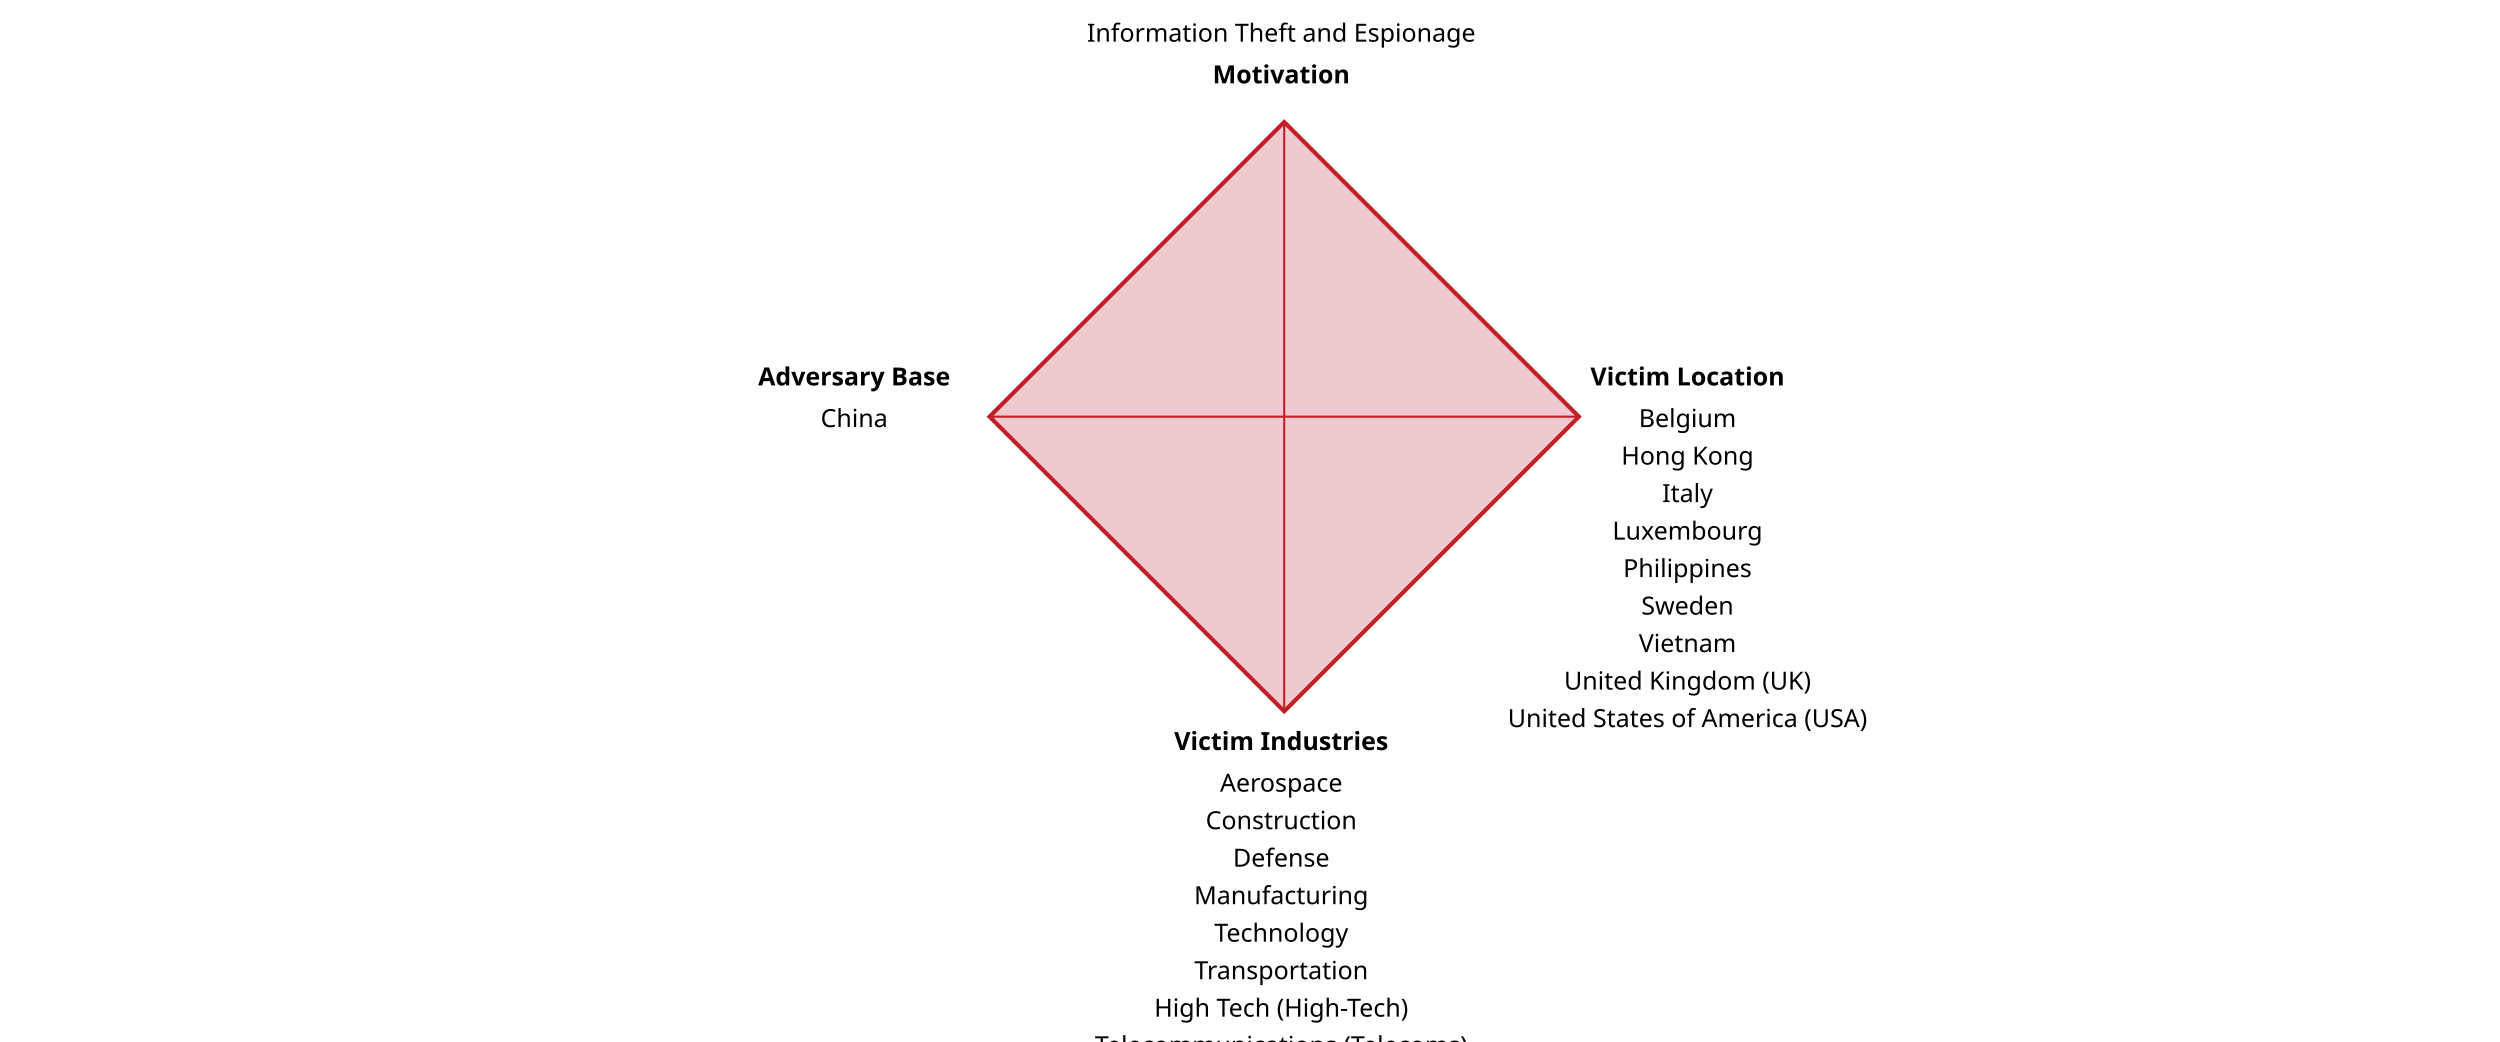
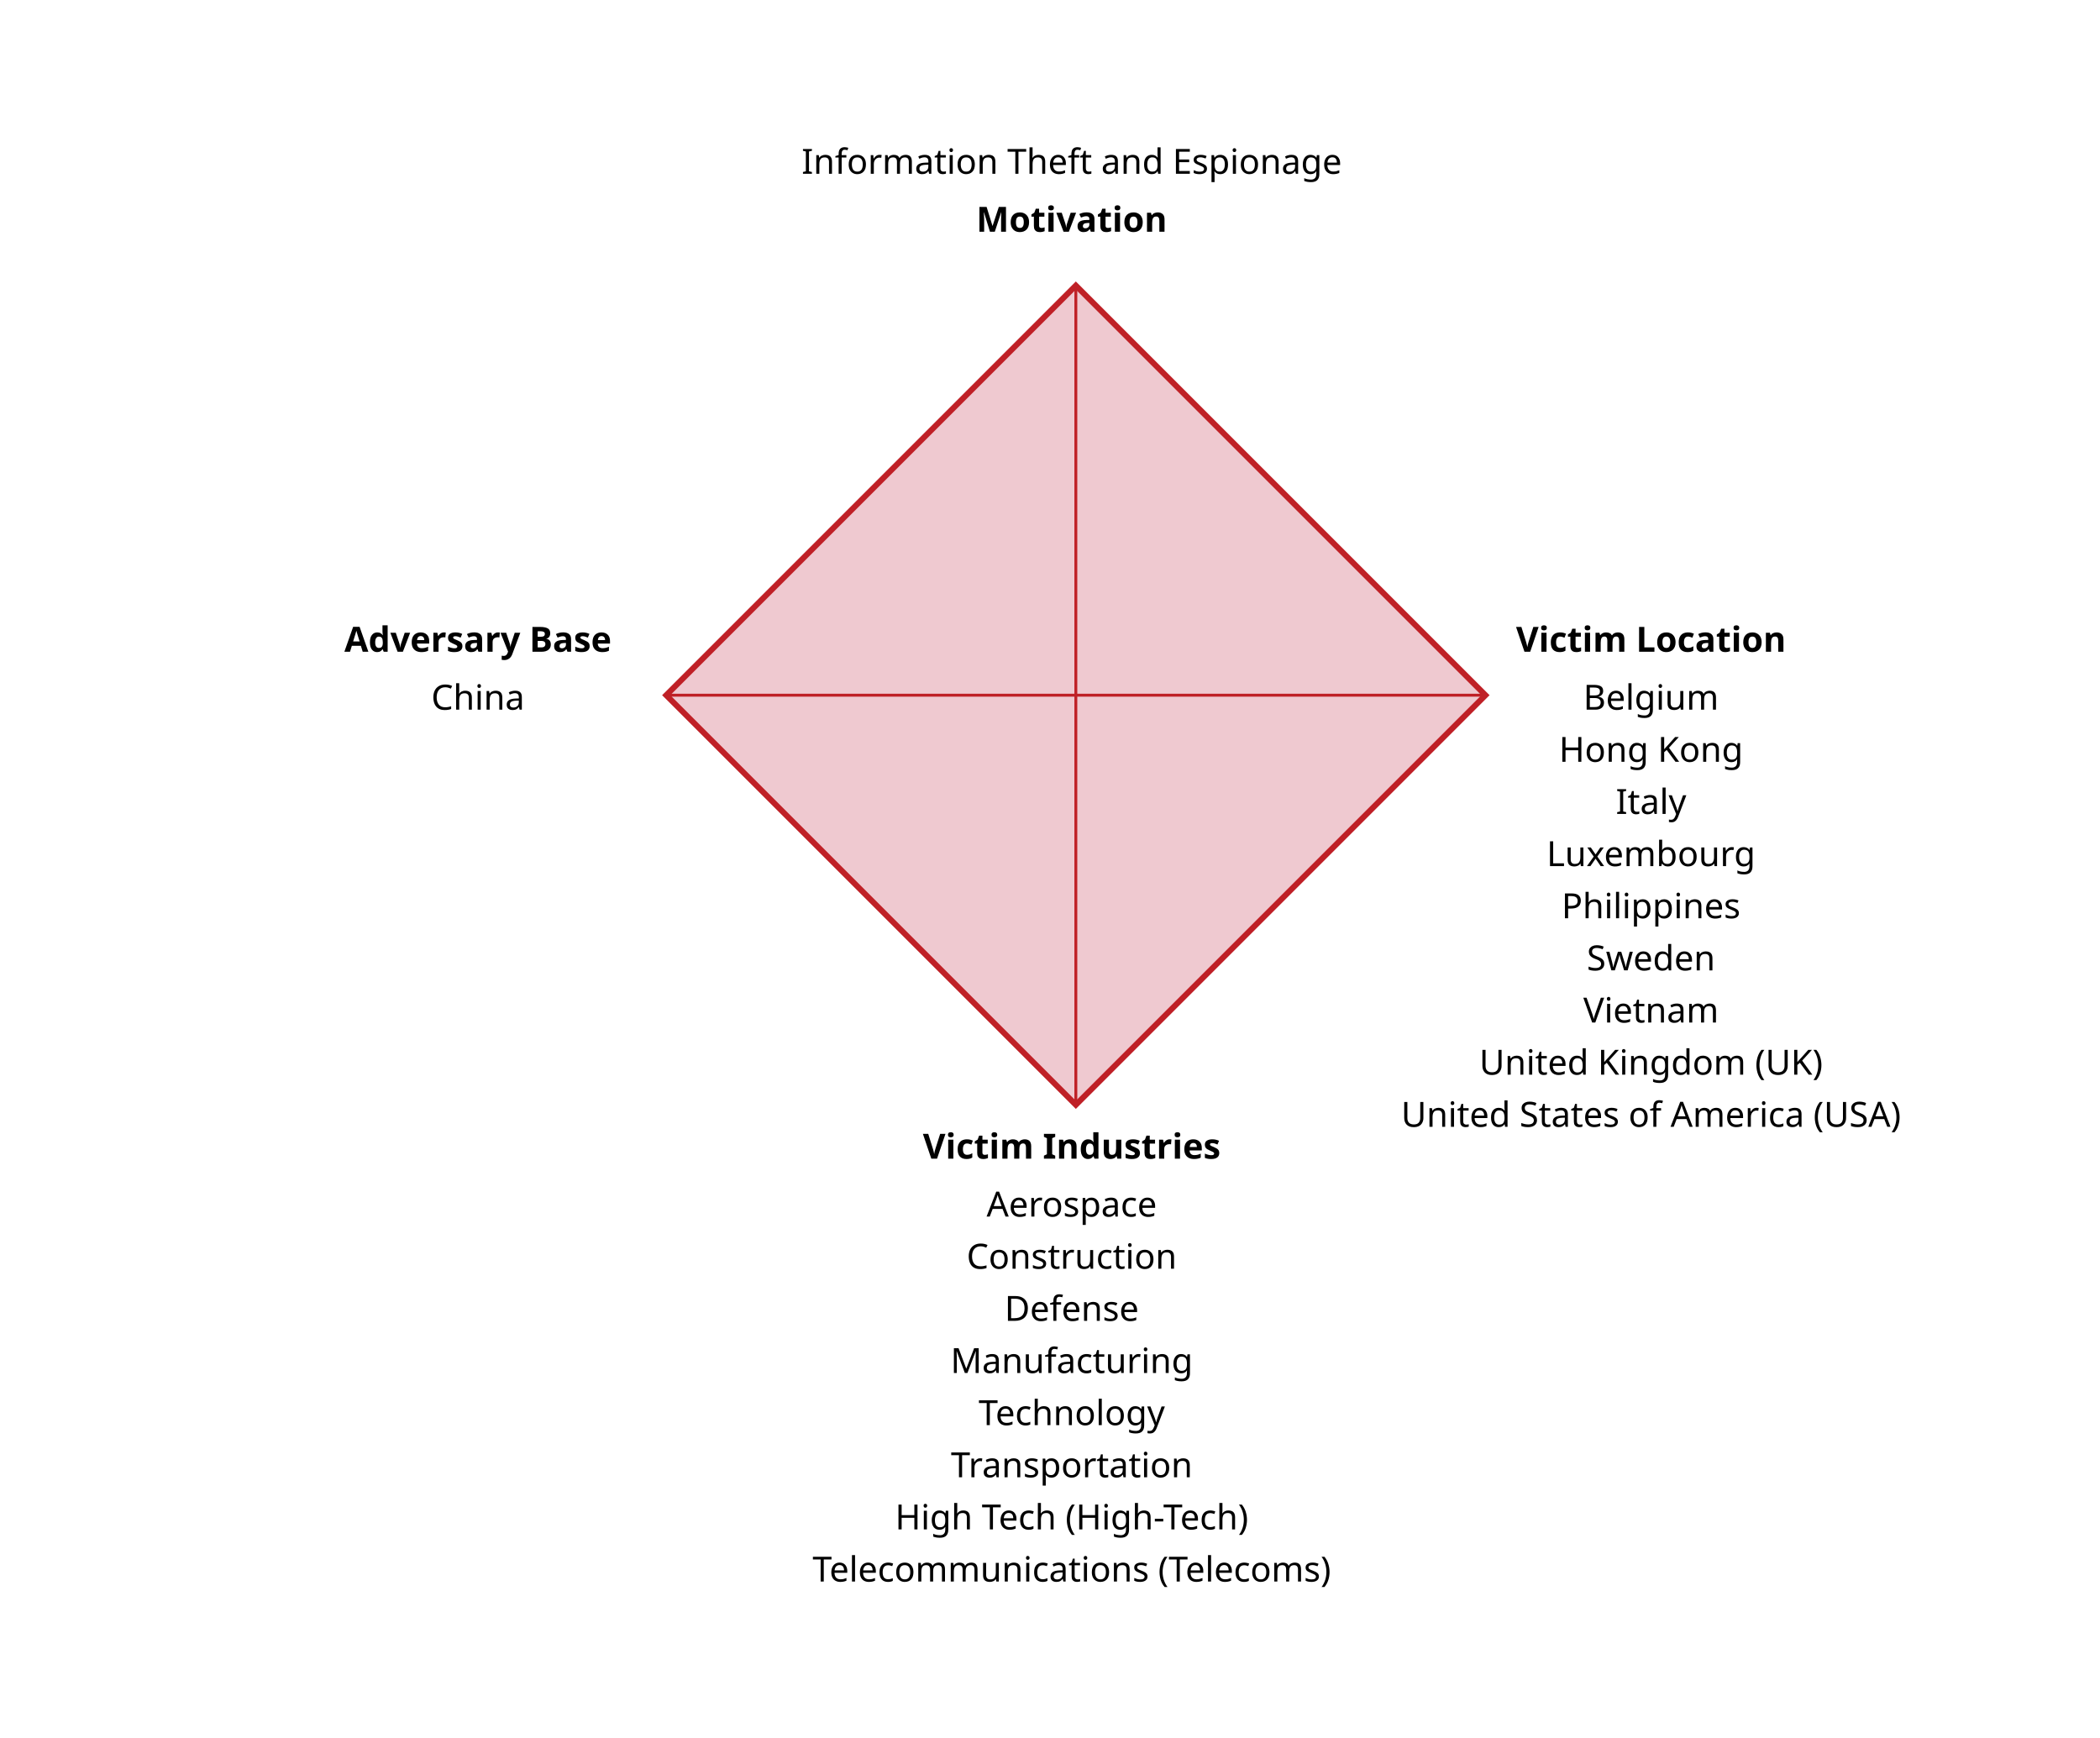
- <svg xmlns="http://www.w3.org/2000/svg" viewBox="0 0 1200 500" version="1.1">
-   <g transform="translate(475 200) rotate(-45)">
+ <svg xmlns="http://www.w3.org/2000/svg" viewBox="0 0 725 600" version="1.1">
+   <g transform="translate(230 240) rotate(-45)">
    <rect x="0" y="0" width="200" height="200" fill="#efc9d0" stroke="#bf2026ff" stroke-width="2" />
    <line x1="0" y1="0" x2="200" y2="200" stroke="#bf2026ff" />
    <line x1="0" y1="200" x2="200" y2="0" stroke="#bf2026ff" />
  </g>
-   <g id="diamond_labels" transform="translate(475 200)">
+   <g id="diamond_labels" transform="translate(230 240)">
    <text x="140" y="-160" id="svg_motivation" style="font-weight:bold" font-family="sans-serif" text-anchor="middle">Motivation</text>
    <text x="140" y="-180" id="svg_motivation_detail" font-family="sans-serif" text-anchor="middle">Information Theft and Espionage</text>
    <text x="140" y="160" id="svg_industry" style="font-weight:bold" font-family="sans-serif" text-anchor="middle">Victim Industries</text>
    <text x="140" y="180" id="svg_industry_detail" font-family="sans-serif" text-anchor="middle">Aerospace</text>
    <text x="140" y="198" id="svg_industry_detail" font-family="sans-serif" text-anchor="middle">Construction</text>
    <text x="140" y="216" id="svg_industry_detail" font-family="sans-serif" text-anchor="middle">Defense</text>
    <text x="140" y="234" id="svg_industry_detail" font-family="sans-serif" text-anchor="middle">Manufacturing</text>
    <text x="140" y="252" id="svg_industry_detail" font-family="sans-serif" text-anchor="middle">Technology</text>
    <text x="140" y="270" id="svg_industry_detail" font-family="sans-serif" text-anchor="middle">Transportation</text>
    <text x="140" y="288" id="svg_industry_detail" font-family="sans-serif" text-anchor="middle">High Tech (High-Tech)</text>
    <text x="140" y="306" id="svg_industry_detail" font-family="sans-serif" text-anchor="middle">Telecommunications (Telecoms)</text>
    <text x="-65" y="-15" id="svg_base" style="font-weight:bold" font-family="sans-serif" text-anchor="middle">Adversary Base</text>
    <text x="-65" y="5" id="svg_base_detail" font-family="sans-serif" text-anchor="middle">China</text>
-     <text x="335" y="-15" id="svg_victim_country" style="font-weight:bold" font-family="sans-serif" text-anchor="middle">Victim Location</text>
-     <text x="335" y="5" id="svg_victim_country_detail" font-family="sans-serif" text-anchor="middle">Belgium</text>
-     <text x="335" y="23" id="svg_victim_country_detail" font-family="sans-serif" text-anchor="middle">Hong Kong</text>
-     <text x="335" y="41" id="svg_victim_country_detail" font-family="sans-serif" text-anchor="middle">Italy</text>
-     <text x="335" y="59" id="svg_victim_country_detail" font-family="sans-serif" text-anchor="middle">Luxembourg</text>
-     <text x="335" y="77" id="svg_victim_country_detail" font-family="sans-serif" text-anchor="middle">Philippines</text>
-     <text x="335" y="95" id="svg_victim_country_detail" font-family="sans-serif" text-anchor="middle">Sweden</text>
-     <text x="335" y="113" id="svg_victim_country_detail" font-family="sans-serif" text-anchor="middle">Vietnam</text>
-     <text x="335" y="131" id="svg_victim_country_detail" font-family="sans-serif" text-anchor="middle">United Kingdom (UK)</text>
-     <text x="335" y="149" id="svg_victim_country_detail" font-family="sans-serif" text-anchor="middle">United States of America (USA)</text>
+     <text x="340" y="-15" id="svg_victim_country" style="font-weight:bold" font-family="sans-serif" text-anchor="middle">Victim Location</text>
+     <text x="340" y="5" id="svg_victim_country_detail" font-family="sans-serif" text-anchor="middle">Belgium</text>
+     <text x="340" y="23" id="svg_victim_country_detail" font-family="sans-serif" text-anchor="middle">Hong Kong</text>
+     <text x="340" y="41" id="svg_victim_country_detail" font-family="sans-serif" text-anchor="middle">Italy</text>
+     <text x="340" y="59" id="svg_victim_country_detail" font-family="sans-serif" text-anchor="middle">Luxembourg</text>
+     <text x="340" y="77" id="svg_victim_country_detail" font-family="sans-serif" text-anchor="middle">Philippines</text>
+     <text x="340" y="95" id="svg_victim_country_detail" font-family="sans-serif" text-anchor="middle">Sweden</text>
+     <text x="340" y="113" id="svg_victim_country_detail" font-family="sans-serif" text-anchor="middle">Vietnam</text>
+     <text x="340" y="131" id="svg_victim_country_detail" font-family="sans-serif" text-anchor="middle">United Kingdom (UK)</text>
+     <text x="340" y="149" id="svg_victim_country_detail" font-family="sans-serif" text-anchor="middle">United States of America (USA)</text>
  </g>
</svg>
